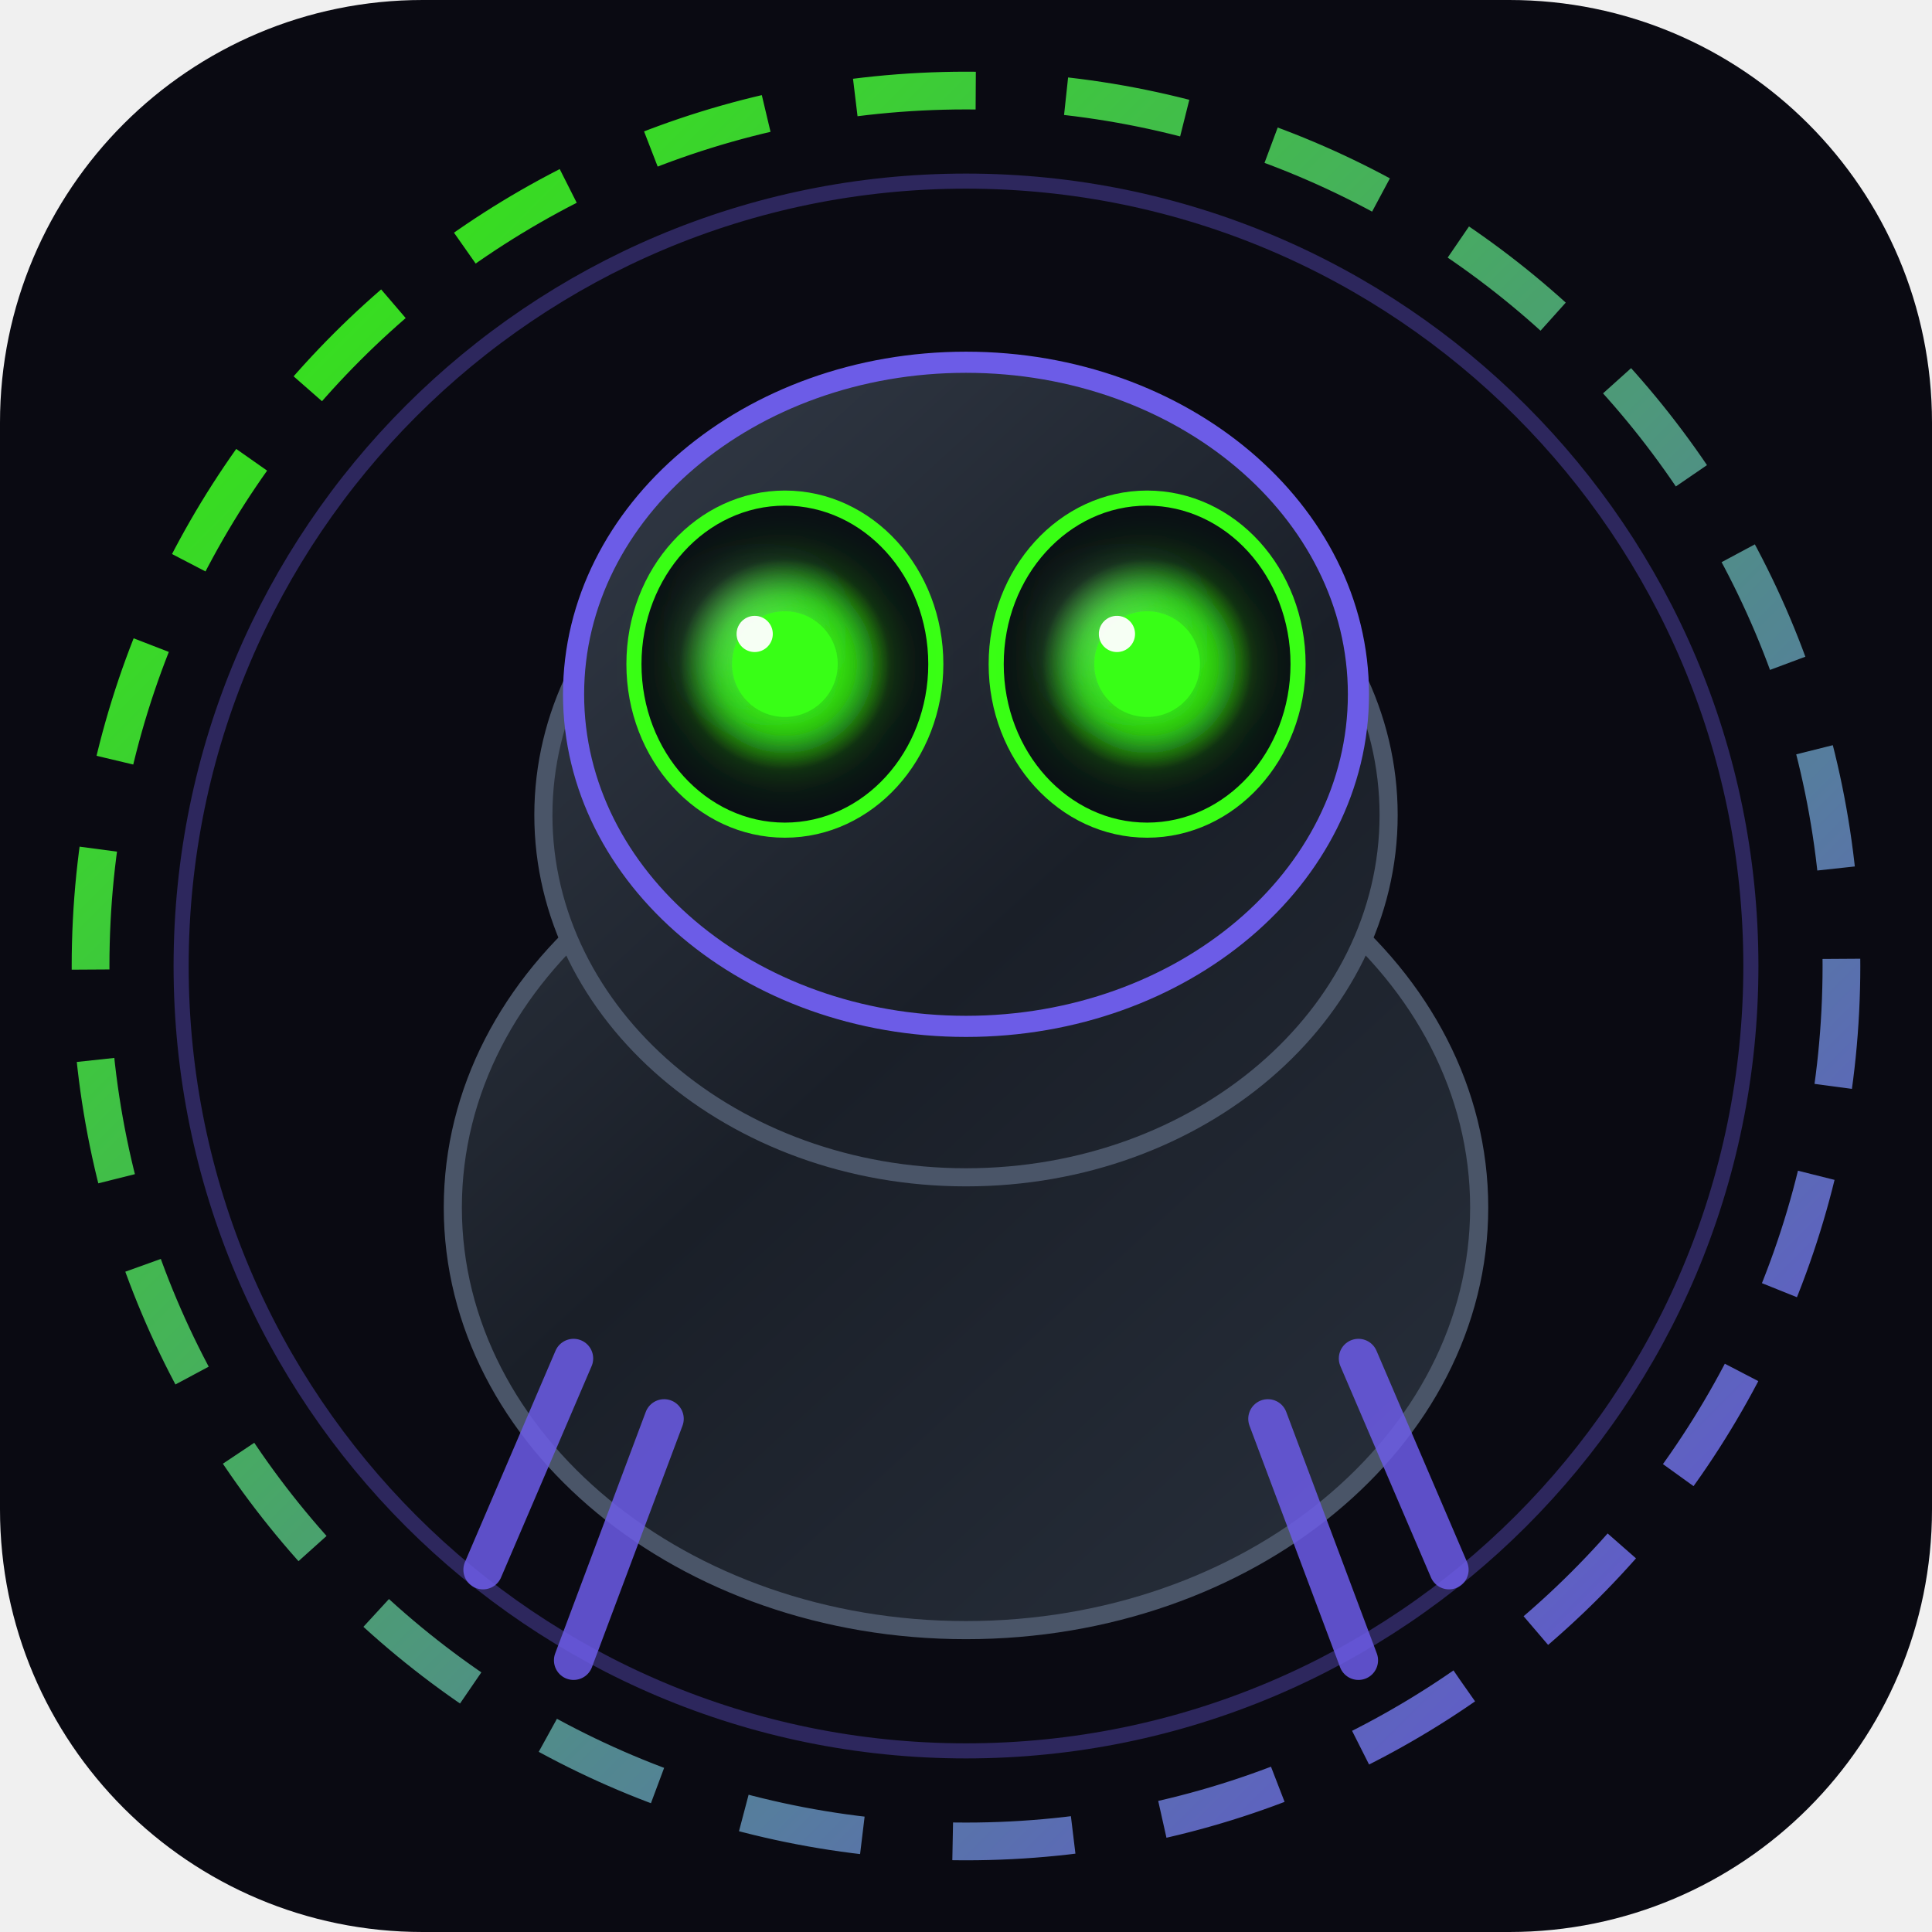
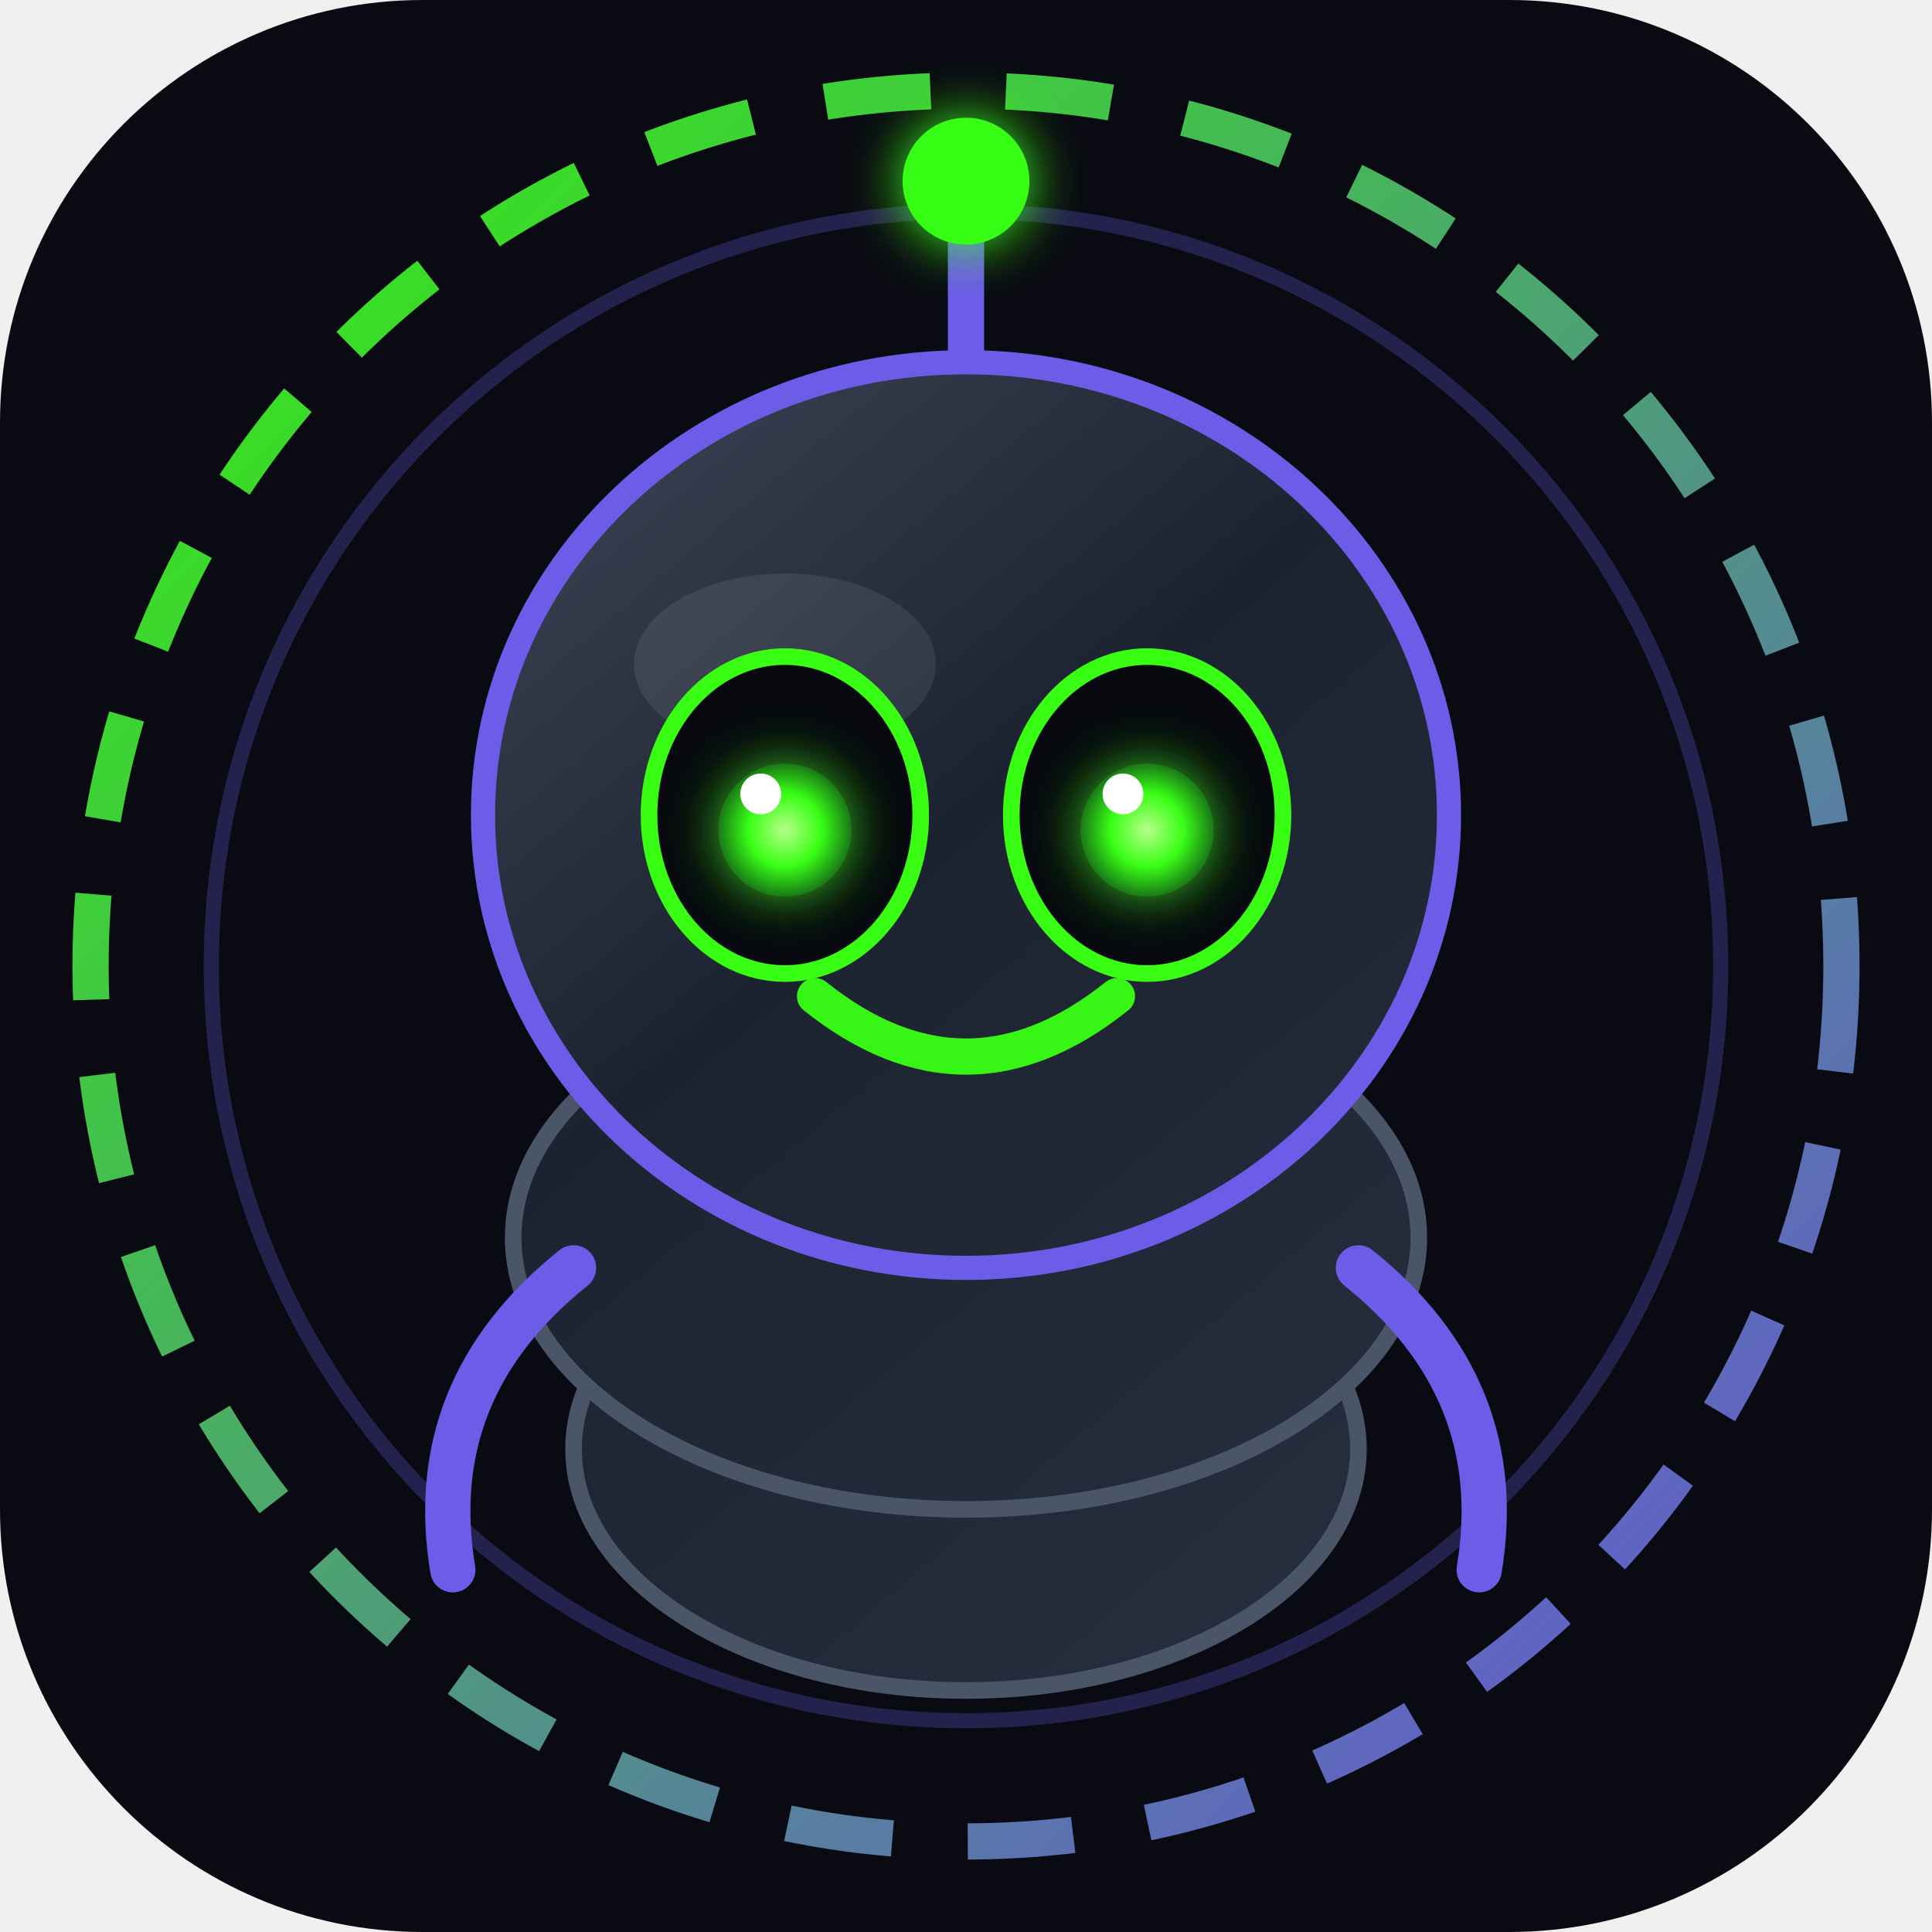
- <svg xmlns="http://www.w3.org/2000/svg" viewBox="0 0 128 128" fill="none" role="img" aria-label="Curse Monitor by Lorapok">
+ <svg xmlns="http://www.w3.org/2000/svg" viewBox="0 0 128 128" fill="none" role="img" aria-label="Ward — Lorapok Labs mascot">
  <defs>
-     <linearGradient id="armor" x1="20" y1="16" x2="108" y2="112" gradientUnits="userSpaceOnUse">
-       <stop offset="0%" stop-color="#3d4654" />
-       <stop offset="50%" stop-color="#1a1f28" />
-       <stop offset="100%" stop-color="#2b3340" />
+     <linearGradient id="ward-armor" x1="22" y1="14" x2="110" y2="118" gradientUnits="userSpaceOnUse">
+       <stop offset="0%" stop-color="#4b5568" />
+       <stop offset="42%" stop-color="#1c2330" />
+       <stop offset="100%" stop-color="#2a3344" />
    </linearGradient>
-     <linearGradient id="ring" x1="16" y1="16" x2="112" y2="112" gradientUnits="userSpaceOnUse">
+     <linearGradient id="ward-ring" x1="12" y1="12" x2="116" y2="116" gradientUnits="userSpaceOnUse">
      <stop offset="0%" stop-color="#39ff14" />
      <stop offset="100%" stop-color="#6C5CE7" />
    </linearGradient>
-     <radialGradient id="eyeGlow" cx="50%" cy="50%" r="50%">
-       <stop offset="0%" stop-color="#39ff14" />
-       <stop offset="65%" stop-color="#39ff14" stop-opacity="0.55" />
-       <stop offset="100%" stop-color="#39ff14" stop-opacity="0" />
+     <radialGradient id="ward-eye" cx="50%" cy="50%" r="50%">
+       <stop offset="0%" stop-color="#b6ff8a" />
+       <stop offset="55%" stop-color="#39ff14" />
+       <stop offset="100%" stop-color="#1a7a12" />
    </radialGradient>
-     <filter id="glow" x="-50%" y="-50%" width="200%" height="200%">
-       <feGaussianBlur stdDeviation="2.2" result="b" />
+     <filter id="ward-glow" x="-40%" y="-40%" width="180%" height="180%">
+       <feGaussianBlur stdDeviation="1.8" result="b" />
      <feMerge>
        <feMergeNode in="b" />
        <feMergeNode in="SourceGraphic" />
      </feMerge>
    </filter>
  </defs>
  <rect width="128" height="128" rx="28" fill="#0a0a12" />
-   <circle cx="64" cy="64" r="58" stroke="url(#ring)" stroke-width="2.5" fill="none" stroke-dasharray="8 6" opacity="0.9">
-     <animateTransform attributeName="transform" type="rotate" from="0 64 64" to="360 64 64" dur="18s" repeatCount="indefinite" />
+   <circle cx="64" cy="64" r="58" stroke="url(#ward-ring)" stroke-width="2.4" fill="none" stroke-dasharray="7 5" opacity="0.92">
+     <animateTransform attributeName="transform" type="rotate" from="0 64 64" to="360 64 64" dur="16s" repeatCount="indefinite" />
  </circle>
-   <circle cx="64" cy="64" r="52" stroke="#6C5CE7" stroke-width="1" fill="none" opacity="0.35">
-     <animate attributeName="r" values="50;54;50" dur="2.8s" repeatCount="indefinite" />
-     <animate attributeName="opacity" values="0.2;0.45;0.2" dur="2.8s" repeatCount="indefinite" />
+   <circle cx="64" cy="64" r="50" stroke="#6C5CE7" stroke-width="1" fill="none" opacity="0.28">
+     <animate attributeName="r" values="48;52;48" dur="2.6s" repeatCount="indefinite" />
  </circle>
-   <ellipse cx="64" cy="80" rx="34" ry="28" fill="url(#armor)" stroke="#4a5568" stroke-width="1.2" />
-   <ellipse cx="64" cy="54" rx="28" ry="24" fill="url(#armor)" stroke="#4a5568" stroke-width="1.2" />
-   <path d="M48 60 Q64 70 80 60" stroke="url(#ring)" stroke-width="3" stroke-linecap="round" opacity="0.9" />
-   <path d="M38 90 L32 104 M44 94 L38 110 M84 94 L90 110 M90 90 L96 104" stroke="#6C5CE7" stroke-width="2.6" stroke-linecap="round" opacity="0.85" />
-   <ellipse cx="64" cy="46" rx="26" ry="22" fill="url(#armor)" stroke="#6C5CE7" stroke-width="1.4" />
-   <ellipse cx="52" cy="44" rx="10" ry="11" fill="#0a0e14" stroke="#39ff14" stroke-width="1" />
-   <ellipse cx="76" cy="44" rx="10" ry="11" fill="#0a0e14" stroke="#39ff14" stroke-width="1" />
-   <g filter="url(#glow)">
-     <circle cx="52" cy="44" r="7" fill="url(#eyeGlow)">
-       <animate attributeName="opacity" values="0.75;1;0.75" dur="1.6s" repeatCount="indefinite" />
+   <path d="M64 28 V14" stroke="#6C5CE7" stroke-width="2.4" stroke-linecap="round" />
+   <circle cx="64" cy="12" r="4.2" fill="#39ff14" filter="url(#ward-glow)">
+     <animate attributeName="opacity" values="0.7;1;0.7" dur="1.8s" repeatCount="indefinite" />
+   </circle>
+   <ellipse cx="64" cy="96" rx="26" ry="16" fill="url(#ward-armor)" stroke="#4a5568" stroke-width="1.1" />
+   <ellipse cx="64" cy="82" rx="30" ry="18" fill="url(#ward-armor)" stroke="#4a5568" stroke-width="1.1" />
+   <path d="M38 84 Q28 92 30 104" stroke="#6C5CE7" stroke-width="3" stroke-linecap="round" fill="none" />
+   <path d="M90 84 Q100 92 98 104" stroke="#6C5CE7" stroke-width="3" stroke-linecap="round" fill="none" />
+   <ellipse cx="64" cy="54" rx="32" ry="30" fill="url(#ward-armor)" stroke="#6C5CE7" stroke-width="1.6" />
+   <ellipse cx="52" cy="44" rx="10" ry="6" fill="#ffffff" opacity="0.08" />
+   <ellipse cx="52" cy="54" rx="9" ry="10.5" fill="#07090e" stroke="#39ff14" stroke-width="1.1" />
+   <ellipse cx="76" cy="54" rx="9" ry="10.5" fill="#07090e" stroke="#39ff14" stroke-width="1.1" />
+   <g filter="url(#ward-glow)">
+     <circle cx="52" cy="55" r="4.4" fill="url(#ward-eye)">
+       <animate attributeName="cy" values="55;56;54;55" dur="3.4s" repeatCount="indefinite" />
    </circle>
-     <circle cx="76" cy="44" r="7" fill="url(#eyeGlow)">
-       <animate attributeName="opacity" values="0.75;1;0.75" dur="1.6s" repeatCount="indefinite" />
+     <circle cx="76" cy="55" r="4.4" fill="url(#ward-eye)">
+       <animate attributeName="cy" values="55;56;54;55" dur="3.4s" repeatCount="indefinite" />
    </circle>
-     <circle cx="52" cy="44" r="3.5" fill="#39ff14">
-       <animate attributeName="cx" values="50;54;51;53;52" dur="4s" repeatCount="indefinite" />
-     </circle>
-     <circle cx="76" cy="44" r="3.5" fill="#39ff14">
-       <animate attributeName="cx" values="74;78;75;77;76" dur="4s" repeatCount="indefinite" />
-     </circle>
-     <circle cx="50" cy="42" r="1.2" fill="#fff" opacity="0.95" />
-     <circle cx="74" cy="42" r="1.2" fill="#fff" opacity="0.95" />
  </g>
+   <circle cx="50.4" cy="52.6" r="1.35" fill="#fff" />
+   <circle cx="74.4" cy="52.6" r="1.35" fill="#fff" />
+   <path d="M54 66 Q64 74 74 66" stroke="#39ff14" stroke-width="2.4" stroke-linecap="round" fill="none" opacity="0.95" />
</svg>
